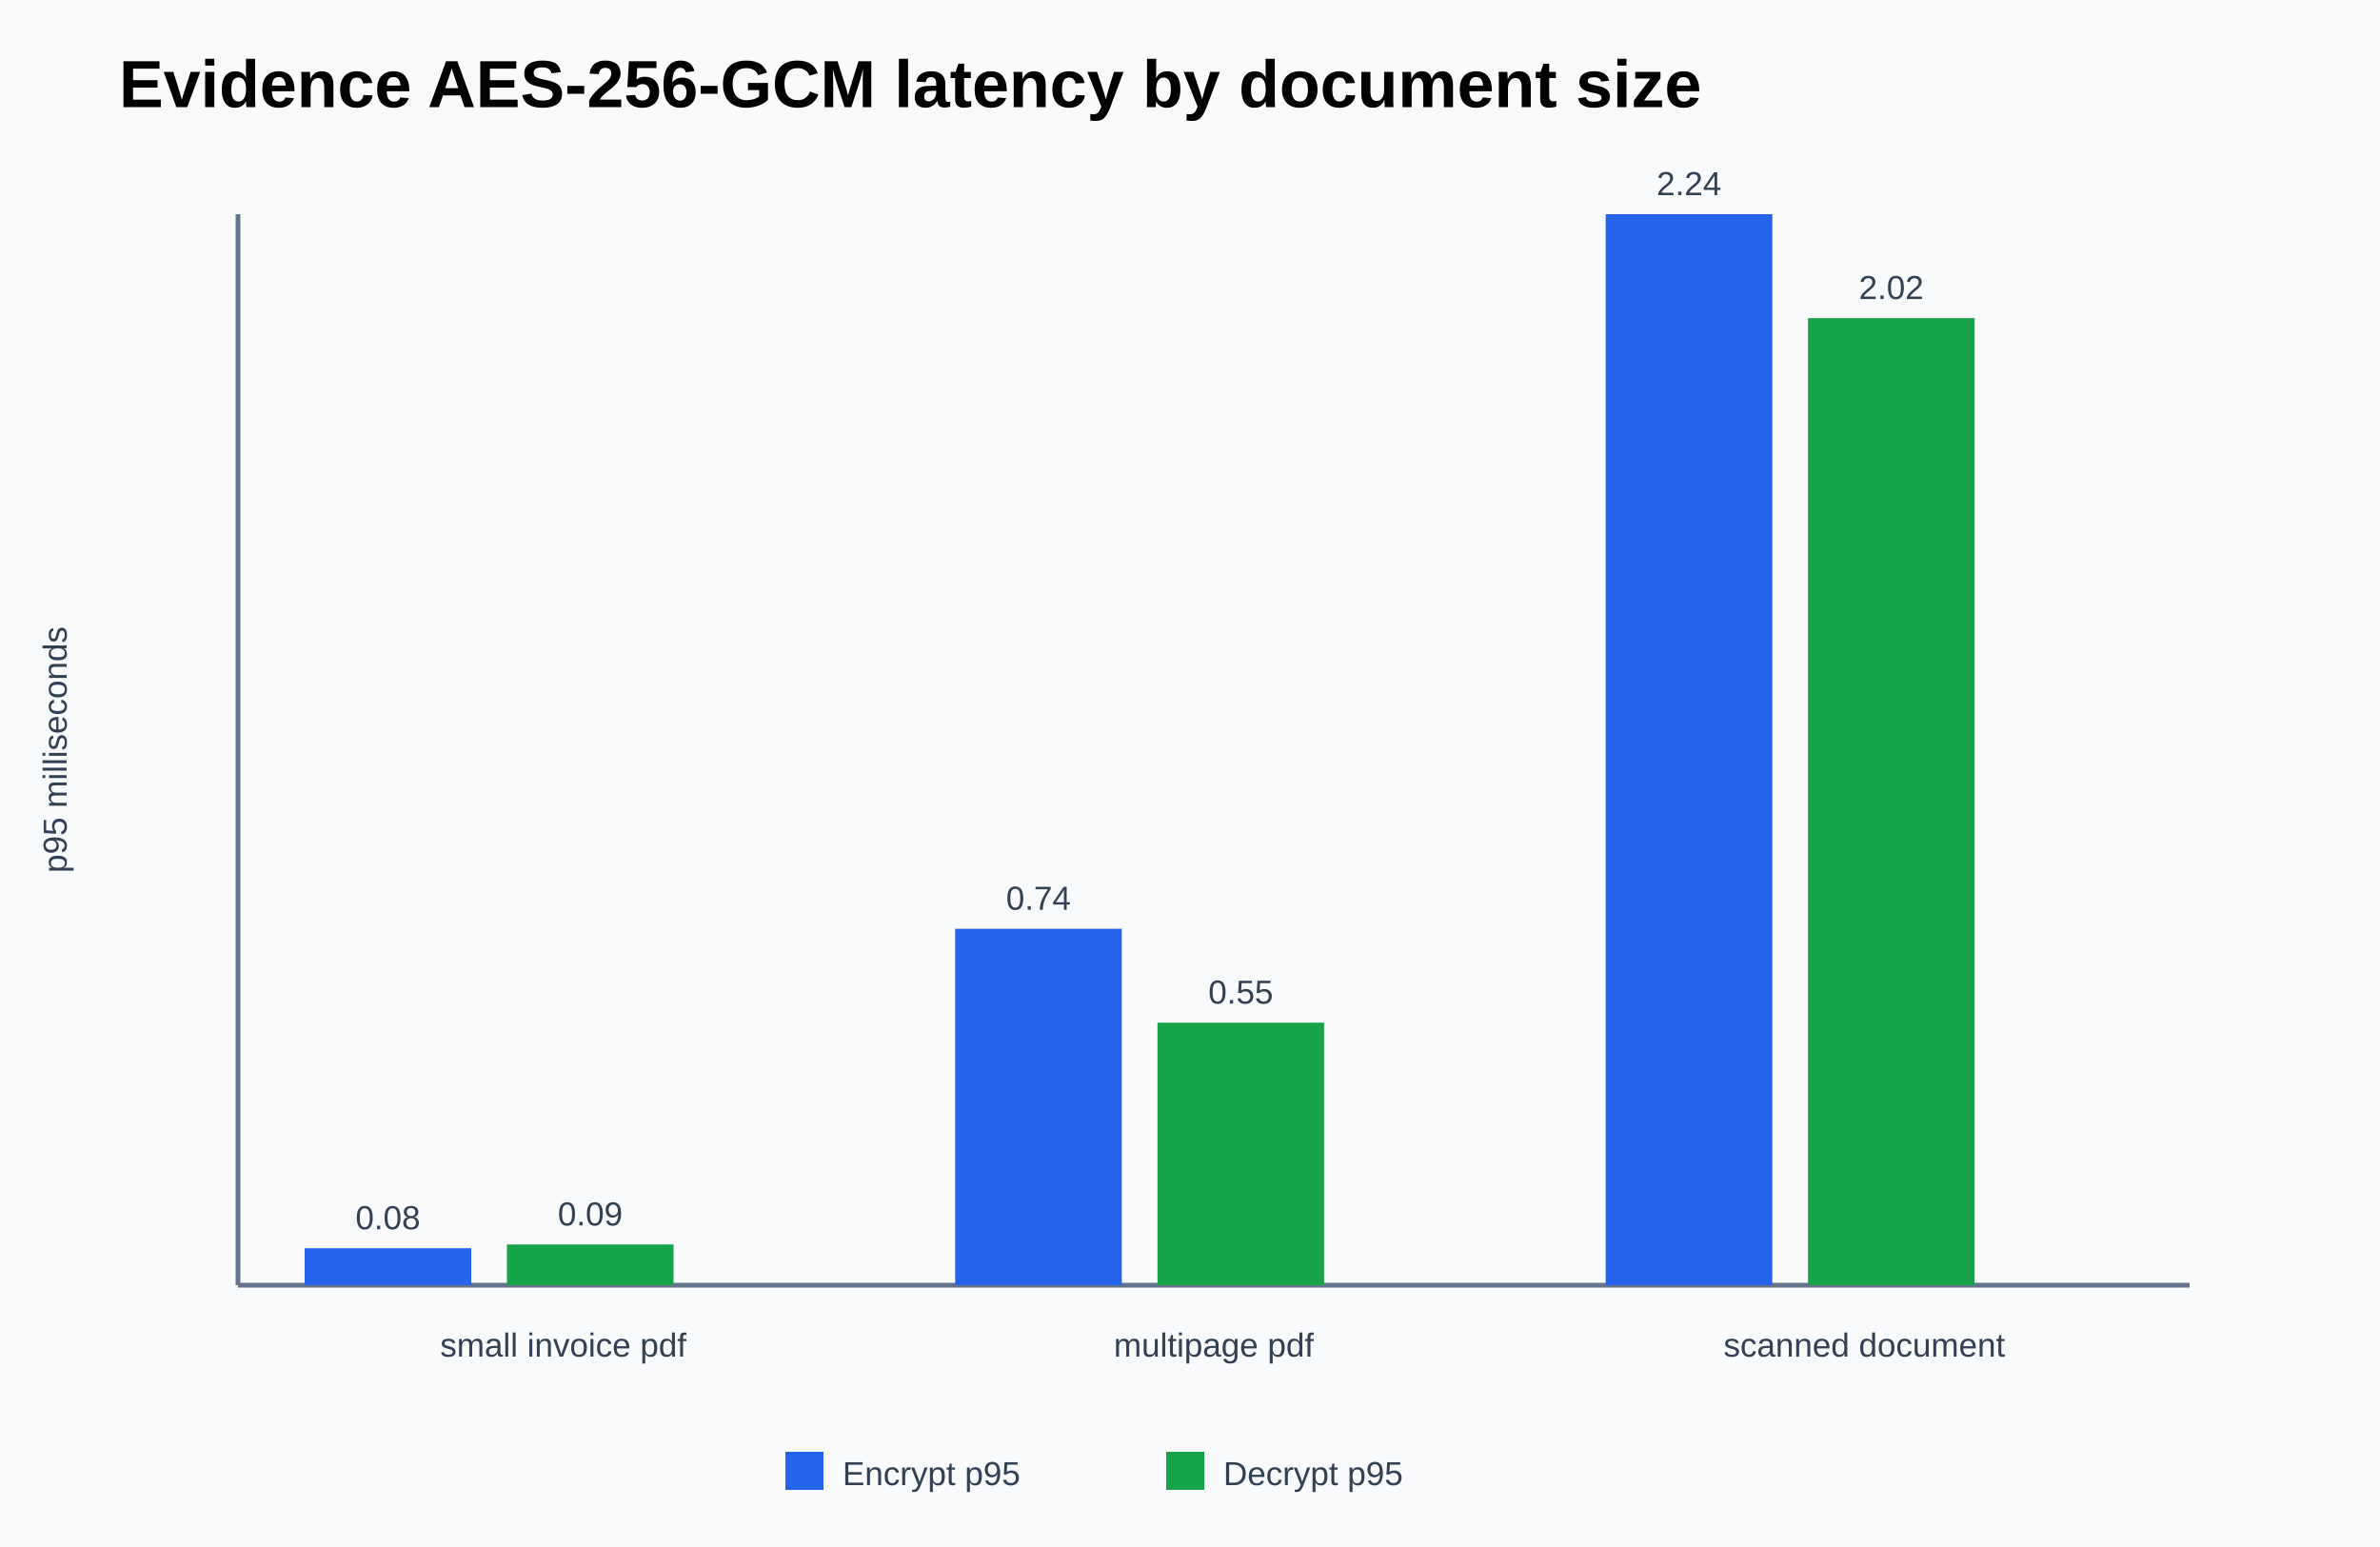
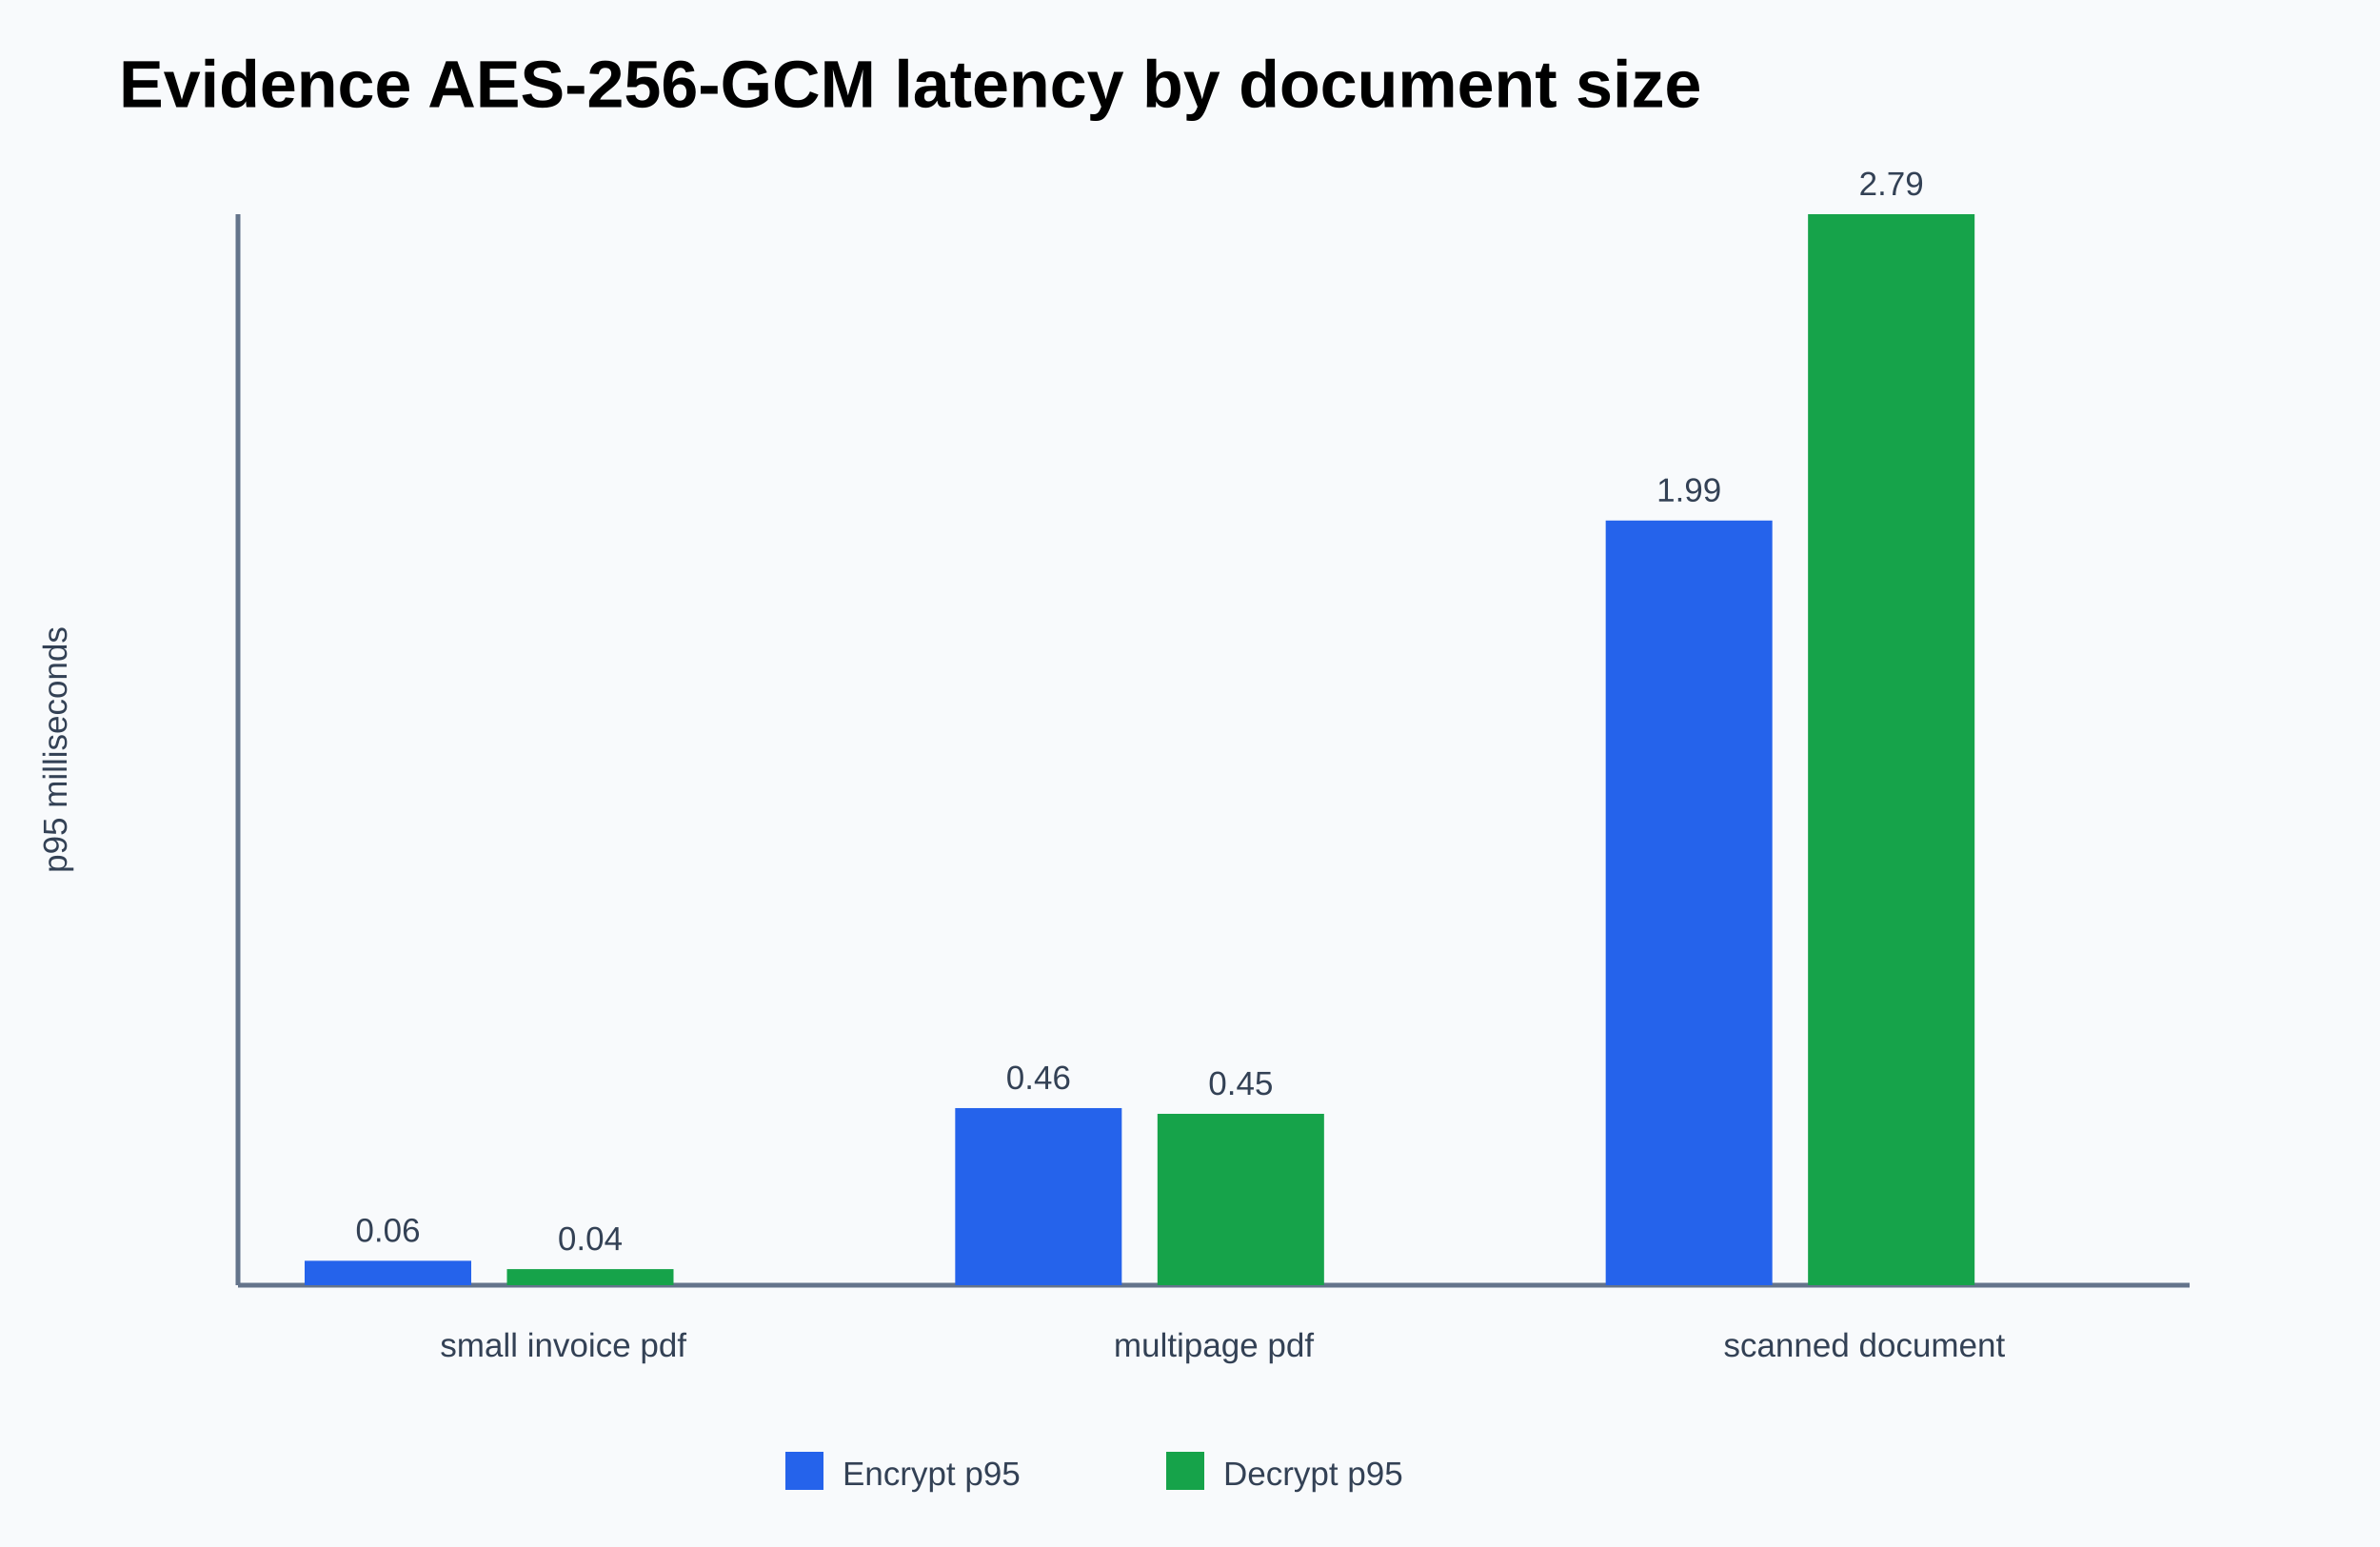
<svg xmlns="http://www.w3.org/2000/svg" width="1000" height="650" viewBox="0 0 1000 650">
  <rect width="100%" height="100%" fill="#f8fafc" />
  <text x="50" y="45" font-family="Arial" font-size="28" font-weight="700">Evidence AES-256-GCM latency by document size</text>
  <g font-family="Arial" font-size="14" fill="#334155">
    <line x1="100" y1="90" x2="100" y2="540" stroke="#64748b" stroke-width="2" />
    <line x1="100" y1="540" x2="920" y2="540" stroke="#64748b" stroke-width="2" />
-     <rect x="128" y="524.475" width="70" height="15.525" fill="#2563eb" />
-     <text x="163" y="516.475" text-anchor="middle">0.08</text>
-     <rect x="213" y="522.907" width="70" height="17.093" fill="#16a34a" />
-     <text x="248" y="514.907" text-anchor="middle">0.09</text>
+     <rect x="128" y="529.738" width="70" height="10.262" fill="#2563eb" />
+     <text x="163" y="521.738" text-anchor="middle">0.06</text>
+     <rect x="213" y="533.24" width="70" height="6.76" fill="#16a34a" />
+     <text x="248" y="525.24" text-anchor="middle">0.04</text>
    <text x="236.667" y="570" text-anchor="middle">small invoice pdf</text>
-     <rect x="401.333" y="390.241" width="70" height="149.759" fill="#2563eb" />
-     <text x="436.333" y="382.241" text-anchor="middle">0.74</text>
-     <rect x="486.333" y="429.697" width="70" height="110.303" fill="#16a34a" />
-     <text x="521.333" y="421.697" text-anchor="middle">0.55</text>
+     <rect x="401.333" y="465.586" width="70" height="74.414" fill="#2563eb" />
+     <text x="436.333" y="457.586" text-anchor="middle">0.46</text>
+     <rect x="486.333" y="467.99" width="70" height="72.01" fill="#16a34a" />
+     <text x="521.333" y="459.99" text-anchor="middle">0.45</text>
    <text x="510" y="570" text-anchor="middle">multipage pdf</text>
-     <rect x="674.667" y="90" width="70" height="450" fill="#2563eb" />
-     <text x="709.667" y="82" text-anchor="middle">2.24</text>
-     <rect x="759.667" y="133.659" width="70" height="406.341" fill="#16a34a" />
-     <text x="794.667" y="125.659" text-anchor="middle">2.02</text>
+     <rect x="674.667" y="218.707" width="70" height="321.293" fill="#2563eb" />
+     <text x="709.667" y="210.707" text-anchor="middle">1.99</text>
+     <rect x="759.667" y="90" width="70" height="450" fill="#16a34a" />
+     <text x="794.667" y="82" text-anchor="middle">2.79</text>
    <text x="783.333" y="570" text-anchor="middle">scanned document</text>
    <text transform="translate(28 315) rotate(-90)" text-anchor="middle">p95 milliseconds</text>
    <g transform="translate(330,610)">
      <rect width="16" height="16" fill="#2563eb" />
      <text x="24" y="14">Encrypt p95</text>
      <rect x="160" width="16" height="16" fill="#16a34a" />
      <text x="184" y="14">Decrypt p95</text>
    </g>
  </g>
</svg>
